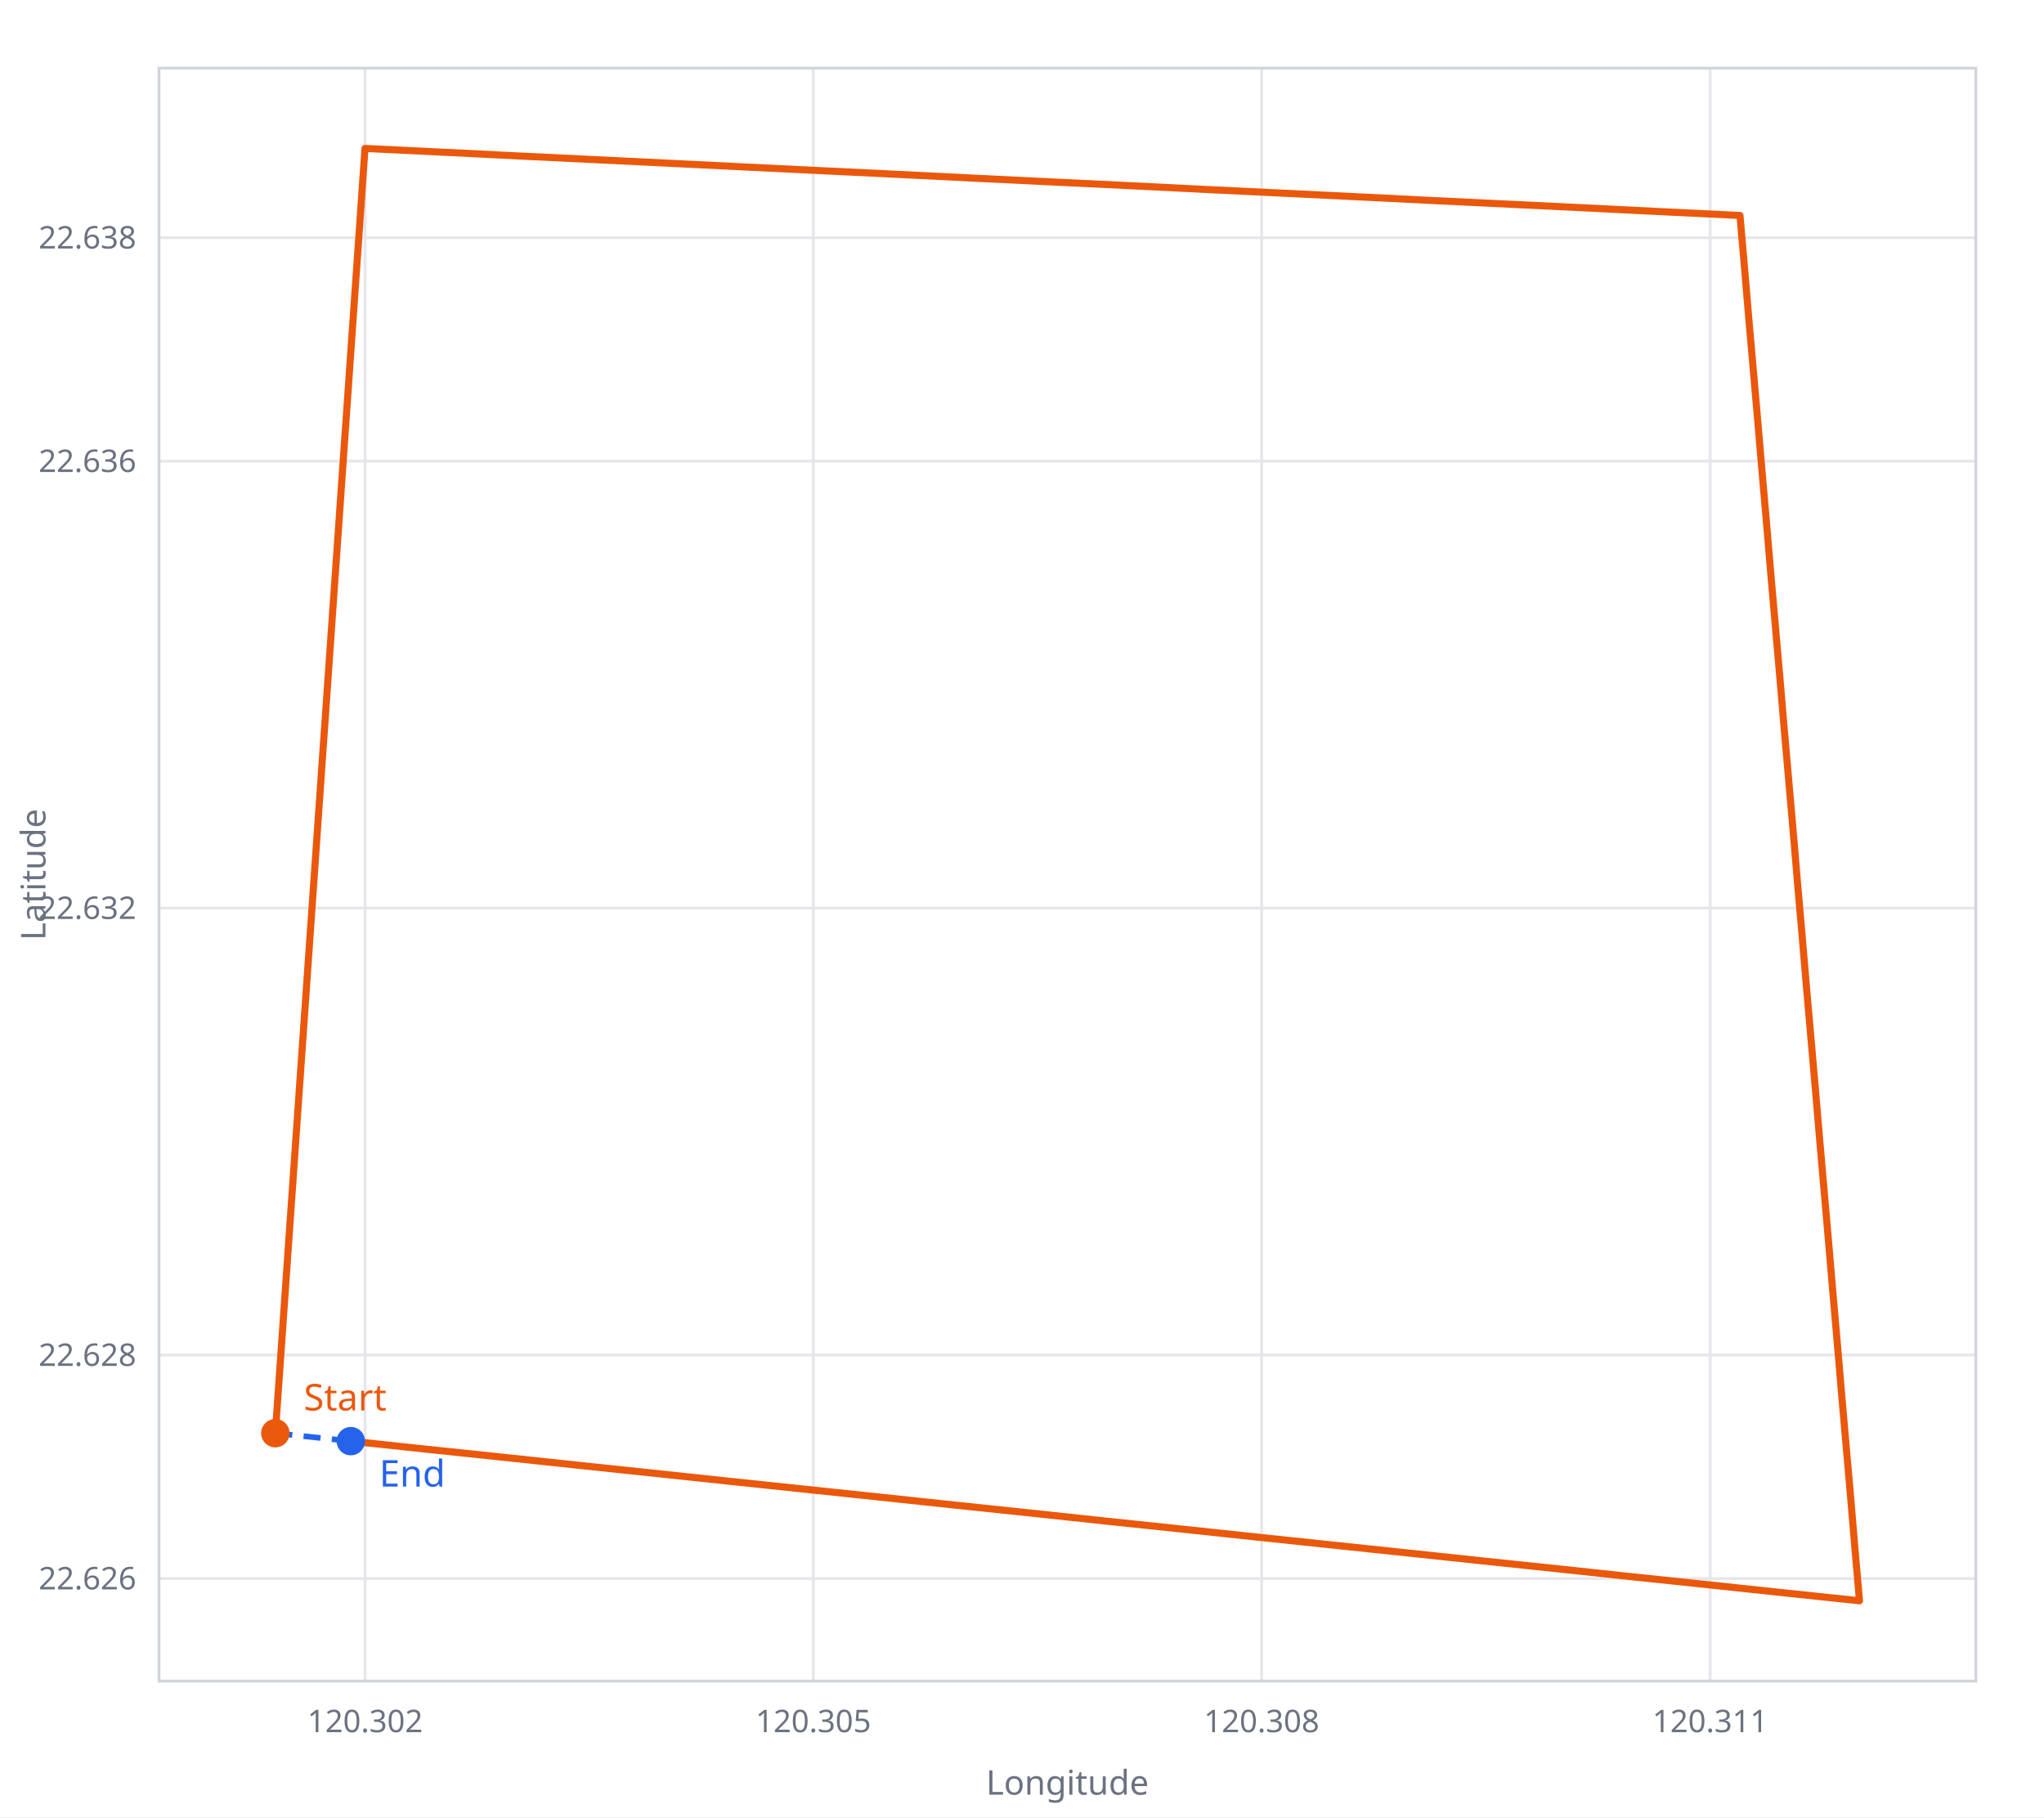
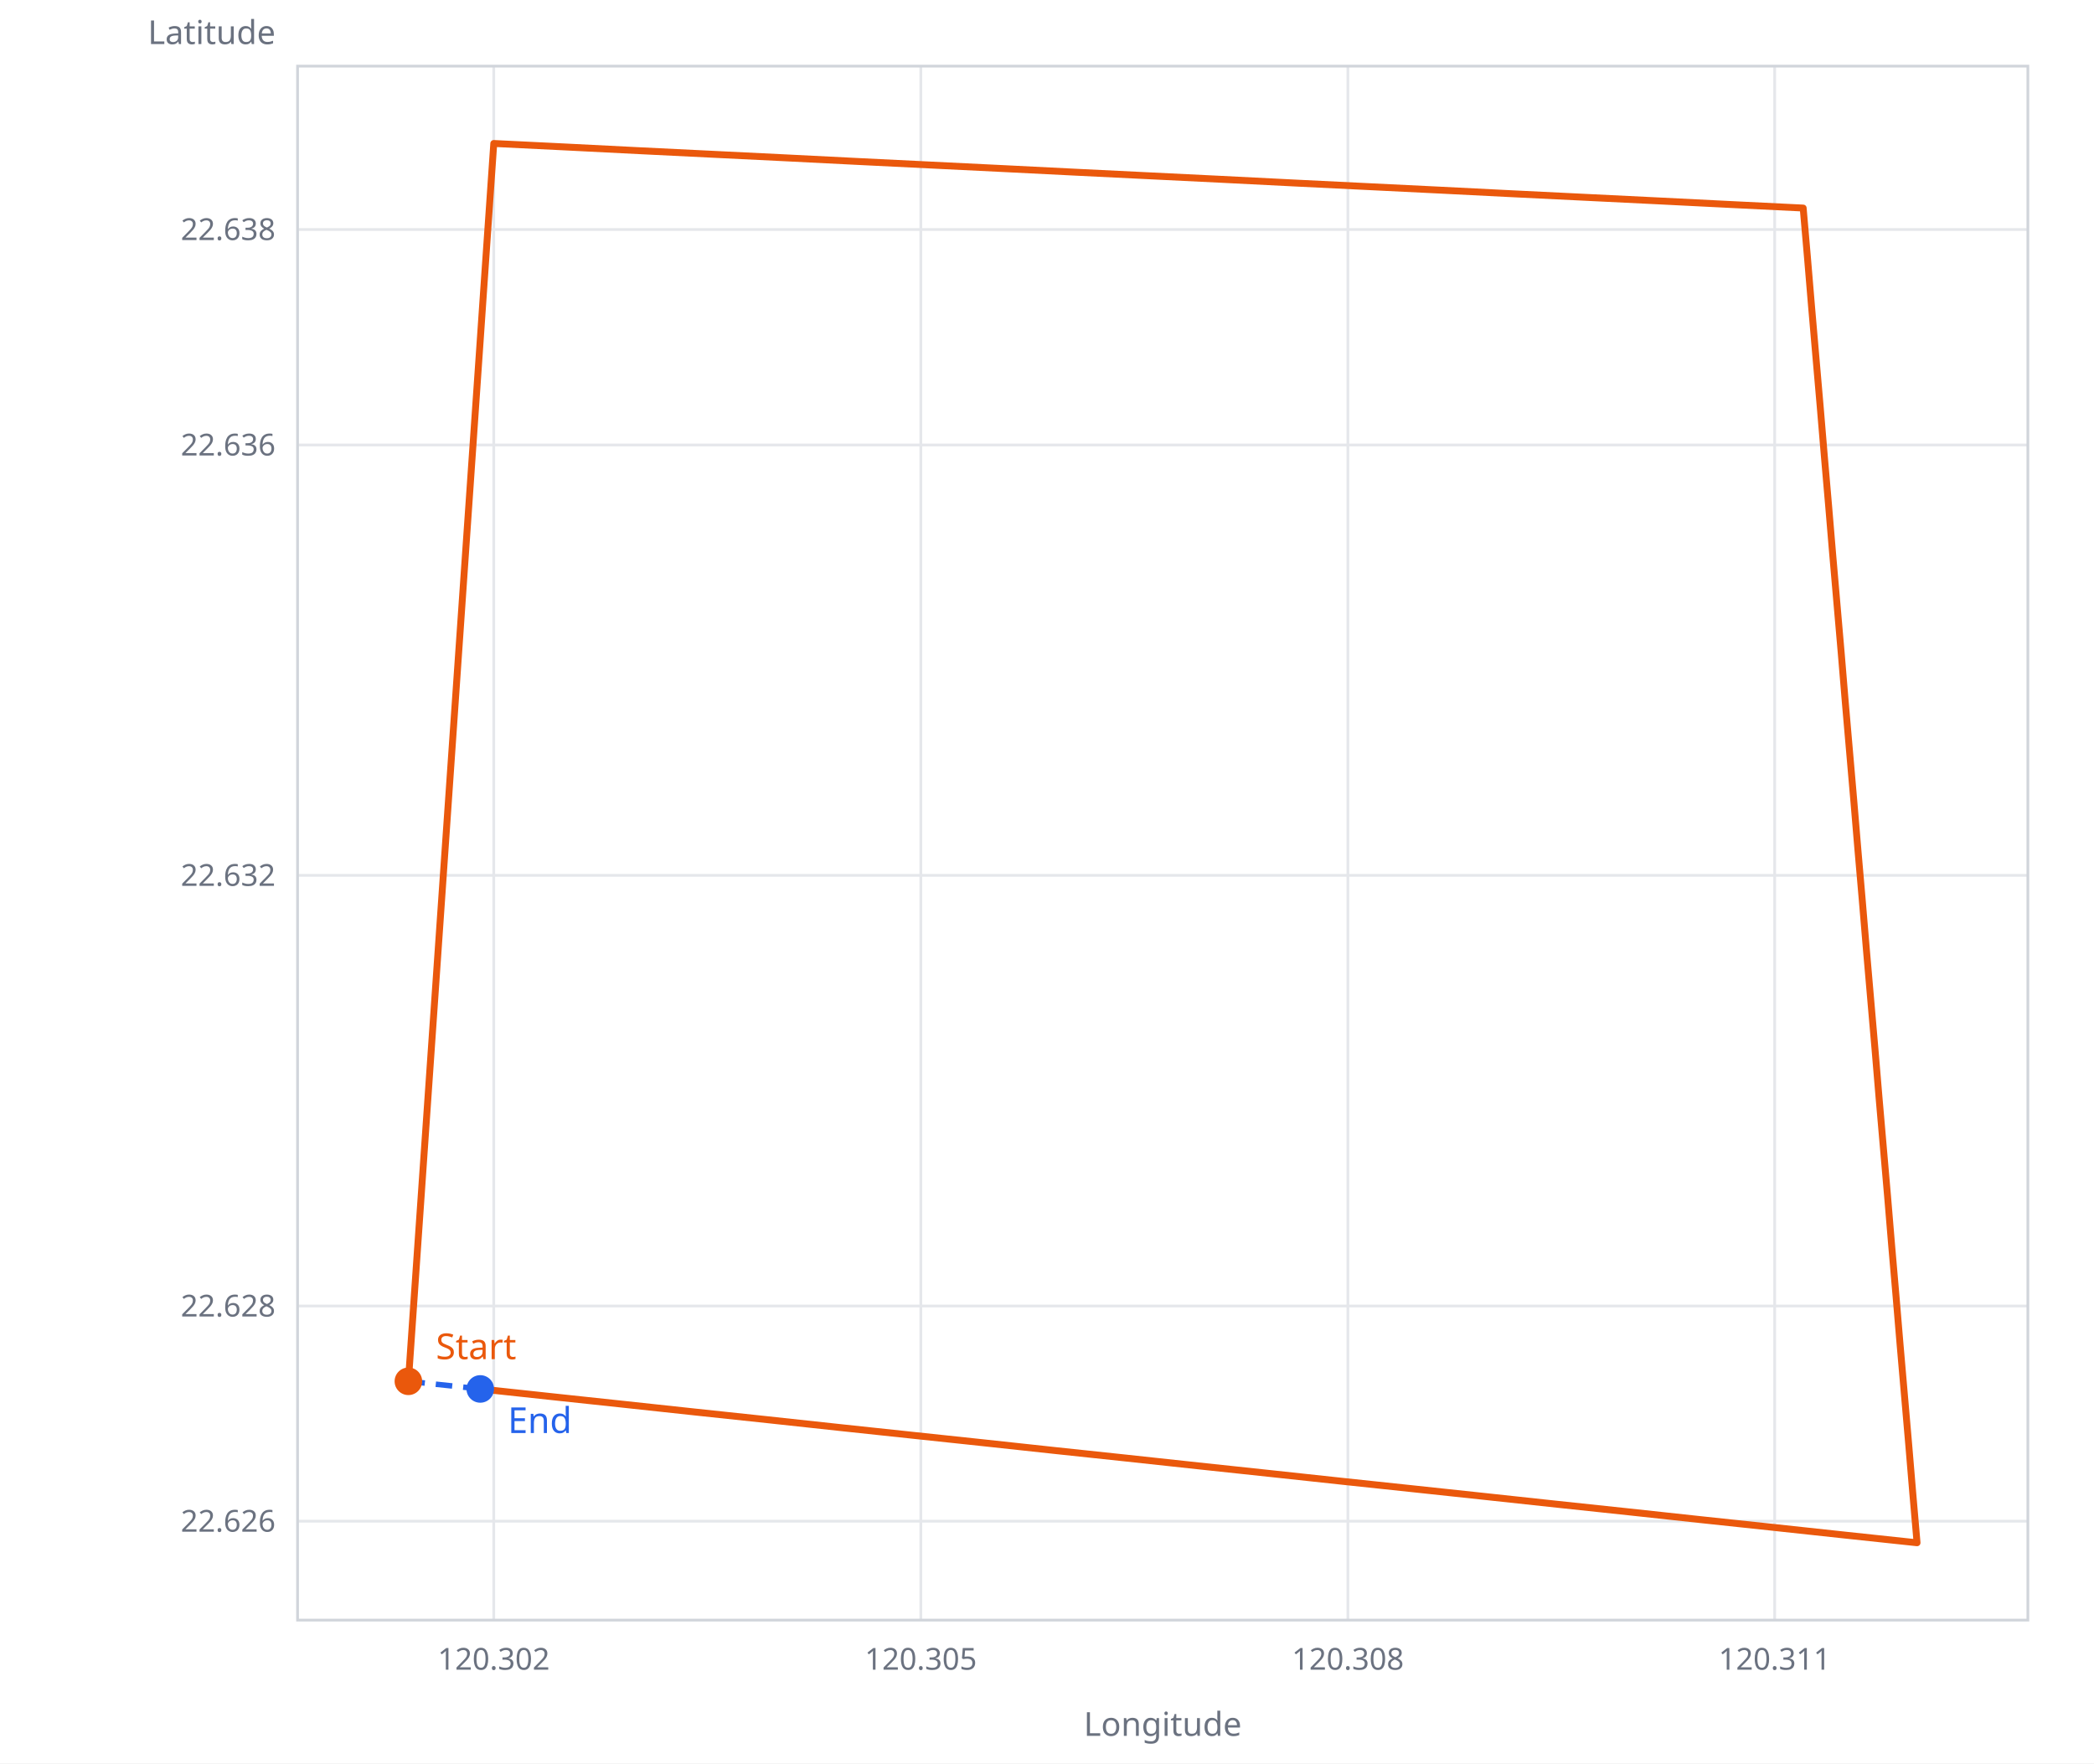
- <svg xmlns="http://www.w3.org/2000/svg" viewBox="0 0 720 640" width="720" height="640" role="img" aria-label="GPS path shape">
-   <rect width="720" height="640" fill="#ffffff" />
-   <line x1="128.6" y1="24" x2="128.6" y2="592" stroke="#e5e7eb" stroke-width="1" />
-   <text x="128.6" y="610" text-anchor="middle" font-size="11" fill="#6b7280" font-family="ui-sans-serif, system-ui, sans-serif">120.302</text>
-   <line x1="286.5" y1="24" x2="286.5" y2="592" stroke="#e5e7eb" stroke-width="1" />
-   <text x="286.5" y="610" text-anchor="middle" font-size="11" fill="#6b7280" font-family="ui-sans-serif, system-ui, sans-serif">120.305</text>
-   <line x1="444.4" y1="24" x2="444.4" y2="592" stroke="#e5e7eb" stroke-width="1" />
-   <text x="444.4" y="610" text-anchor="middle" font-size="11" fill="#6b7280" font-family="ui-sans-serif, system-ui, sans-serif">120.308</text>
-   <line x1="602.4" y1="24" x2="602.4" y2="592" stroke="#e5e7eb" stroke-width="1" />
-   <text x="602.4" y="610" text-anchor="middle" font-size="11" fill="#6b7280" font-family="ui-sans-serif, system-ui, sans-serif">120.311</text>
-   <line x1="56" y1="555.9" x2="696" y2="555.9" stroke="#e5e7eb" stroke-width="1" />
-   <text x="48" y="555.9" text-anchor="end" dominant-baseline="middle" font-size="11" fill="#6b7280" font-family="ui-sans-serif, system-ui, sans-serif">22.626</text>
-   <line x1="56" y1="477.2" x2="696" y2="477.2" stroke="#e5e7eb" stroke-width="1" />
-   <text x="48" y="477.2" text-anchor="end" dominant-baseline="middle" font-size="11" fill="#6b7280" font-family="ui-sans-serif, system-ui, sans-serif">22.628</text>
-   <line x1="56" y1="319.8" x2="696" y2="319.8" stroke="#e5e7eb" stroke-width="1" />
-   <text x="48" y="319.8" text-anchor="end" dominant-baseline="middle" font-size="11" fill="#6b7280" font-family="ui-sans-serif, system-ui, sans-serif">22.632</text>
-   <line x1="56" y1="162.4" x2="696" y2="162.4" stroke="#e5e7eb" stroke-width="1" />
-   <text x="48" y="162.4" text-anchor="end" dominant-baseline="middle" font-size="11" fill="#6b7280" font-family="ui-sans-serif, system-ui, sans-serif">22.636</text>
-   <line x1="56" y1="83.7" x2="696" y2="83.7" stroke="#e5e7eb" stroke-width="1" />
-   <text x="48" y="83.7" text-anchor="end" dominant-baseline="middle" font-size="11" fill="#6b7280" font-family="ui-sans-serif, system-ui, sans-serif">22.638</text>
-   <rect x="56" y="24" width="640" height="568" fill="none" stroke="#d1d5db" stroke-width="1" />
-   <path d="M 96.99,504.71 L 98.25,486.62 L 99.52,468.52 L 100.78,450.42 L 102.04,432.32 L 103.31,414.22 L 104.57,396.13 L 105.83,378.03 L 107.10,359.93 L 108.36,341.83 L 109.62,323.74 L 110.89,305.64 L 112.15,287.54 L 113.41,269.44 L 114.68,251.35 L 115.94,233.25 L 117.20,215.15 L 118.47,197.05 L 119.73,178.96 L 120.99,160.86 L 122.26,142.76 L 123.52,124.66 L 124.78,106.57 L 126.05,88.47 L 127.31,70.37 L 128.57,52.27 L 155.48,53.57 L 182.38,54.91 L 209.28,56.21 L 236.18,57.51 L 263.13,58.84 L 290.03,60.14 L 316.93,61.44 L 343.83,62.78 L 370.74,64.08 L 397.64,65.37 L 424.54,66.71 L 451.44,68.01 L 478.34,69.31 L 505.29,70.65 L 532.19,71.94 L 559.09,73.24 L 586.00,74.58 L 612.90,75.88 L 614.48,93.94 L 616.00,112.03 L 617.58,130.09 L 619.16,148.15 L 620.69,166.21 L 622.27,184.31 L 623.79,202.37 L 625.37,220.42 L 626.95,238.48 L 628.48,256.58 L 630.06,274.64 L 631.64,292.70 L 633.16,310.75 L 634.74,328.85 L 636.27,346.91 L 637.85,364.97 L 639.43,383.03 L 640.96,401.12 L 642.53,419.18 L 644.11,437.24 L 645.64,455.30 L 647.22,473.40 L 648.75,491.45 L 650.33,509.51 L 651.91,527.57 L 653.43,545.67 L 655.01,563.73 L 628.43,560.93 L 601.84,558.10 L 575.31,555.31 L 548.72,552.47 L 522.14,549.68 L 495.55,546.85 L 469.02,544.06 L 442.44,541.26 L 415.85,538.43 L 389.27,535.64 L 362.73,532.80 L 336.15,530.01 L 309.56,527.18 L 282.98,524.38 L 256.45,521.59 L 229.86,518.76 L 203.28,515.96 L 176.69,513.13 L 150.16,510.34 L 123.57,507.51" fill="none" stroke="#ea580c" stroke-width="2.5" stroke-linejoin="round" stroke-linecap="round" />
-   <line x1="96.99" y1="504.71" x2="123.57" y2="507.51" stroke="#2563eb" stroke-width="2" stroke-dasharray="6 4" />
-   <circle cx="96.99" cy="504.71" r="5" fill="#ea580c" />
-   <circle cx="123.57" cy="507.51" r="5" fill="#2563eb" />
-   <text x="107.0" y="496.7" font-size="13" fill="#ea580c" font-family="ui-sans-serif, system-ui, sans-serif" font-weight="500">Start</text>
-   <text x="133.6" y="523.5" font-size="13" fill="#2563eb" font-family="ui-sans-serif, system-ui, sans-serif" font-weight="500">End</text>
-   <text x="376.0" y="632" text-anchor="middle" font-size="12" fill="#6b7280" font-family="ui-sans-serif, system-ui, sans-serif">Longitude</text>
-   <text x="16" y="308.0" text-anchor="middle" font-size="12" fill="#6b7280" font-family="ui-sans-serif, system-ui, sans-serif" transform="rotate(-90 16 308.0)">Latitude</text>
+ <svg xmlns="http://www.w3.org/2000/svg" viewBox="0 0 760 640" width="760" height="640" role="img" aria-label="GPS path shape">
+   <rect width="760" height="640" fill="#ffffff" />
+   <line x1="179.2" y1="24" x2="179.2" y2="588" stroke="#e5e7eb" stroke-width="1" />
+   <text x="179.2" y="606" text-anchor="middle" font-size="11" fill="#6b7280" font-family="ui-sans-serif, system-ui, sans-serif">120.302</text>
+   <line x1="334.2" y1="24" x2="334.2" y2="588" stroke="#e5e7eb" stroke-width="1" />
+   <text x="334.2" y="606" text-anchor="middle" font-size="11" fill="#6b7280" font-family="ui-sans-serif, system-ui, sans-serif">120.305</text>
+   <line x1="489.2" y1="24" x2="489.2" y2="588" stroke="#e5e7eb" stroke-width="1" />
+   <text x="489.2" y="606" text-anchor="middle" font-size="11" fill="#6b7280" font-family="ui-sans-serif, system-ui, sans-serif">120.308</text>
+   <line x1="644.1" y1="24" x2="644.1" y2="588" stroke="#e5e7eb" stroke-width="1" />
+   <text x="644.1" y="606" text-anchor="middle" font-size="11" fill="#6b7280" font-family="ui-sans-serif, system-ui, sans-serif">120.311</text>
+   <line x1="108" y1="552.1" x2="736" y2="552.1" stroke="#e5e7eb" stroke-width="1" />
+   <text x="100" y="552.1" text-anchor="end" dominant-baseline="middle" font-size="11" fill="#6b7280" font-family="ui-sans-serif, system-ui, sans-serif">22.626</text>
+   <line x1="108" y1="474.0" x2="736" y2="474.0" stroke="#e5e7eb" stroke-width="1" />
+   <text x="100" y="474.0" text-anchor="end" dominant-baseline="middle" font-size="11" fill="#6b7280" font-family="ui-sans-serif, system-ui, sans-serif">22.628</text>
+   <line x1="108" y1="317.7" x2="736" y2="317.7" stroke="#e5e7eb" stroke-width="1" />
+   <text x="100" y="317.7" text-anchor="end" dominant-baseline="middle" font-size="11" fill="#6b7280" font-family="ui-sans-serif, system-ui, sans-serif">22.632</text>
+   <line x1="108" y1="161.5" x2="736" y2="161.5" stroke="#e5e7eb" stroke-width="1" />
+   <text x="100" y="161.5" text-anchor="end" dominant-baseline="middle" font-size="11" fill="#6b7280" font-family="ui-sans-serif, system-ui, sans-serif">22.636</text>
+   <line x1="108" y1="83.3" x2="736" y2="83.3" stroke="#e5e7eb" stroke-width="1" />
+   <text x="100" y="83.3" text-anchor="end" dominant-baseline="middle" font-size="11" fill="#6b7280" font-family="ui-sans-serif, system-ui, sans-serif">22.638</text>
+   <rect x="108" y="24" width="628" height="564" fill="none" stroke="#d1d5db" stroke-width="1" />
+   <path d="M 148.22,501.33 L 149.46,483.36 L 150.70,465.39 L 151.94,447.42 L 153.18,429.45 L 154.42,411.48 L 155.66,393.51 L 156.90,375.54 L 158.14,357.57 L 159.38,339.60 L 160.62,321.63 L 161.86,303.66 L 163.10,285.69 L 164.34,267.72 L 165.58,249.75 L 166.82,231.78 L 168.06,213.81 L 169.30,195.84 L 170.54,177.87 L 171.78,159.90 L 173.02,141.92 L 174.26,123.95 L 175.49,105.98 L 176.73,88.01 L 177.97,70.04 L 179.21,52.07 L 205.61,53.36 L 232.01,54.69 L 258.40,55.98 L 284.80,57.27 L 311.25,58.60 L 337.64,59.89 L 364.04,61.18 L 390.44,62.50 L 416.83,63.79 L 443.23,65.08 L 469.63,66.41 L 496.02,67.70 L 522.42,68.99 L 548.87,70.32 L 575.27,71.61 L 601.66,72.90 L 628.06,74.22 L 654.45,75.51 L 656.00,93.44 L 657.50,111.41 L 659.05,129.35 L 660.60,147.28 L 662.10,165.21 L 663.65,183.18 L 665.15,201.11 L 666.70,219.04 L 668.25,236.97 L 669.74,254.94 L 671.29,272.87 L 672.84,290.80 L 674.34,308.73 L 675.89,326.70 L 677.39,344.64 L 678.94,362.57 L 680.49,380.50 L 681.99,398.47 L 683.54,416.40 L 685.09,434.33 L 686.58,452.26 L 688.13,470.23 L 689.63,488.16 L 691.18,506.09 L 692.73,524.02 L 694.23,541.99 L 695.78,559.93 L 669.69,557.15 L 643.61,554.34 L 617.57,551.57 L 591.49,548.75 L 565.40,545.98 L 539.31,543.17 L 513.28,540.39 L 487.19,537.62 L 461.10,534.81 L 435.02,532.03 L 408.98,529.22 L 382.90,526.45 L 356.81,523.63 L 330.72,520.86 L 304.69,518.09 L 278.60,515.27 L 252.51,512.50 L 226.43,509.69 L 200.39,506.91 L 174.31,504.10" fill="none" stroke="#ea580c" stroke-width="2.5" stroke-linejoin="round" stroke-linecap="round" />
+   <line x1="148.22" y1="501.33" x2="174.31" y2="504.10" stroke="#2563eb" stroke-width="2" stroke-dasharray="6 4" />
+   <circle cx="148.22" cy="501.33" r="5" fill="#ea580c" />
+   <circle cx="174.31" cy="504.10" r="5" fill="#2563eb" />
+   <text x="158.2" y="493.3" font-size="13" fill="#ea580c" font-family="ui-sans-serif, system-ui, sans-serif" font-weight="500">Start</text>
+   <text x="184.3" y="520.1" font-size="13" fill="#2563eb" font-family="ui-sans-serif, system-ui, sans-serif" font-weight="500">End</text>
+   <text x="422.0" y="630" text-anchor="middle" font-size="12" fill="#6b7280" font-family="ui-sans-serif, system-ui, sans-serif">Longitude</text>
+   <text x="100" y="16" text-anchor="end" font-size="12" fill="#6b7280" font-family="ui-sans-serif, system-ui, sans-serif">Latitude</text>
</svg>
